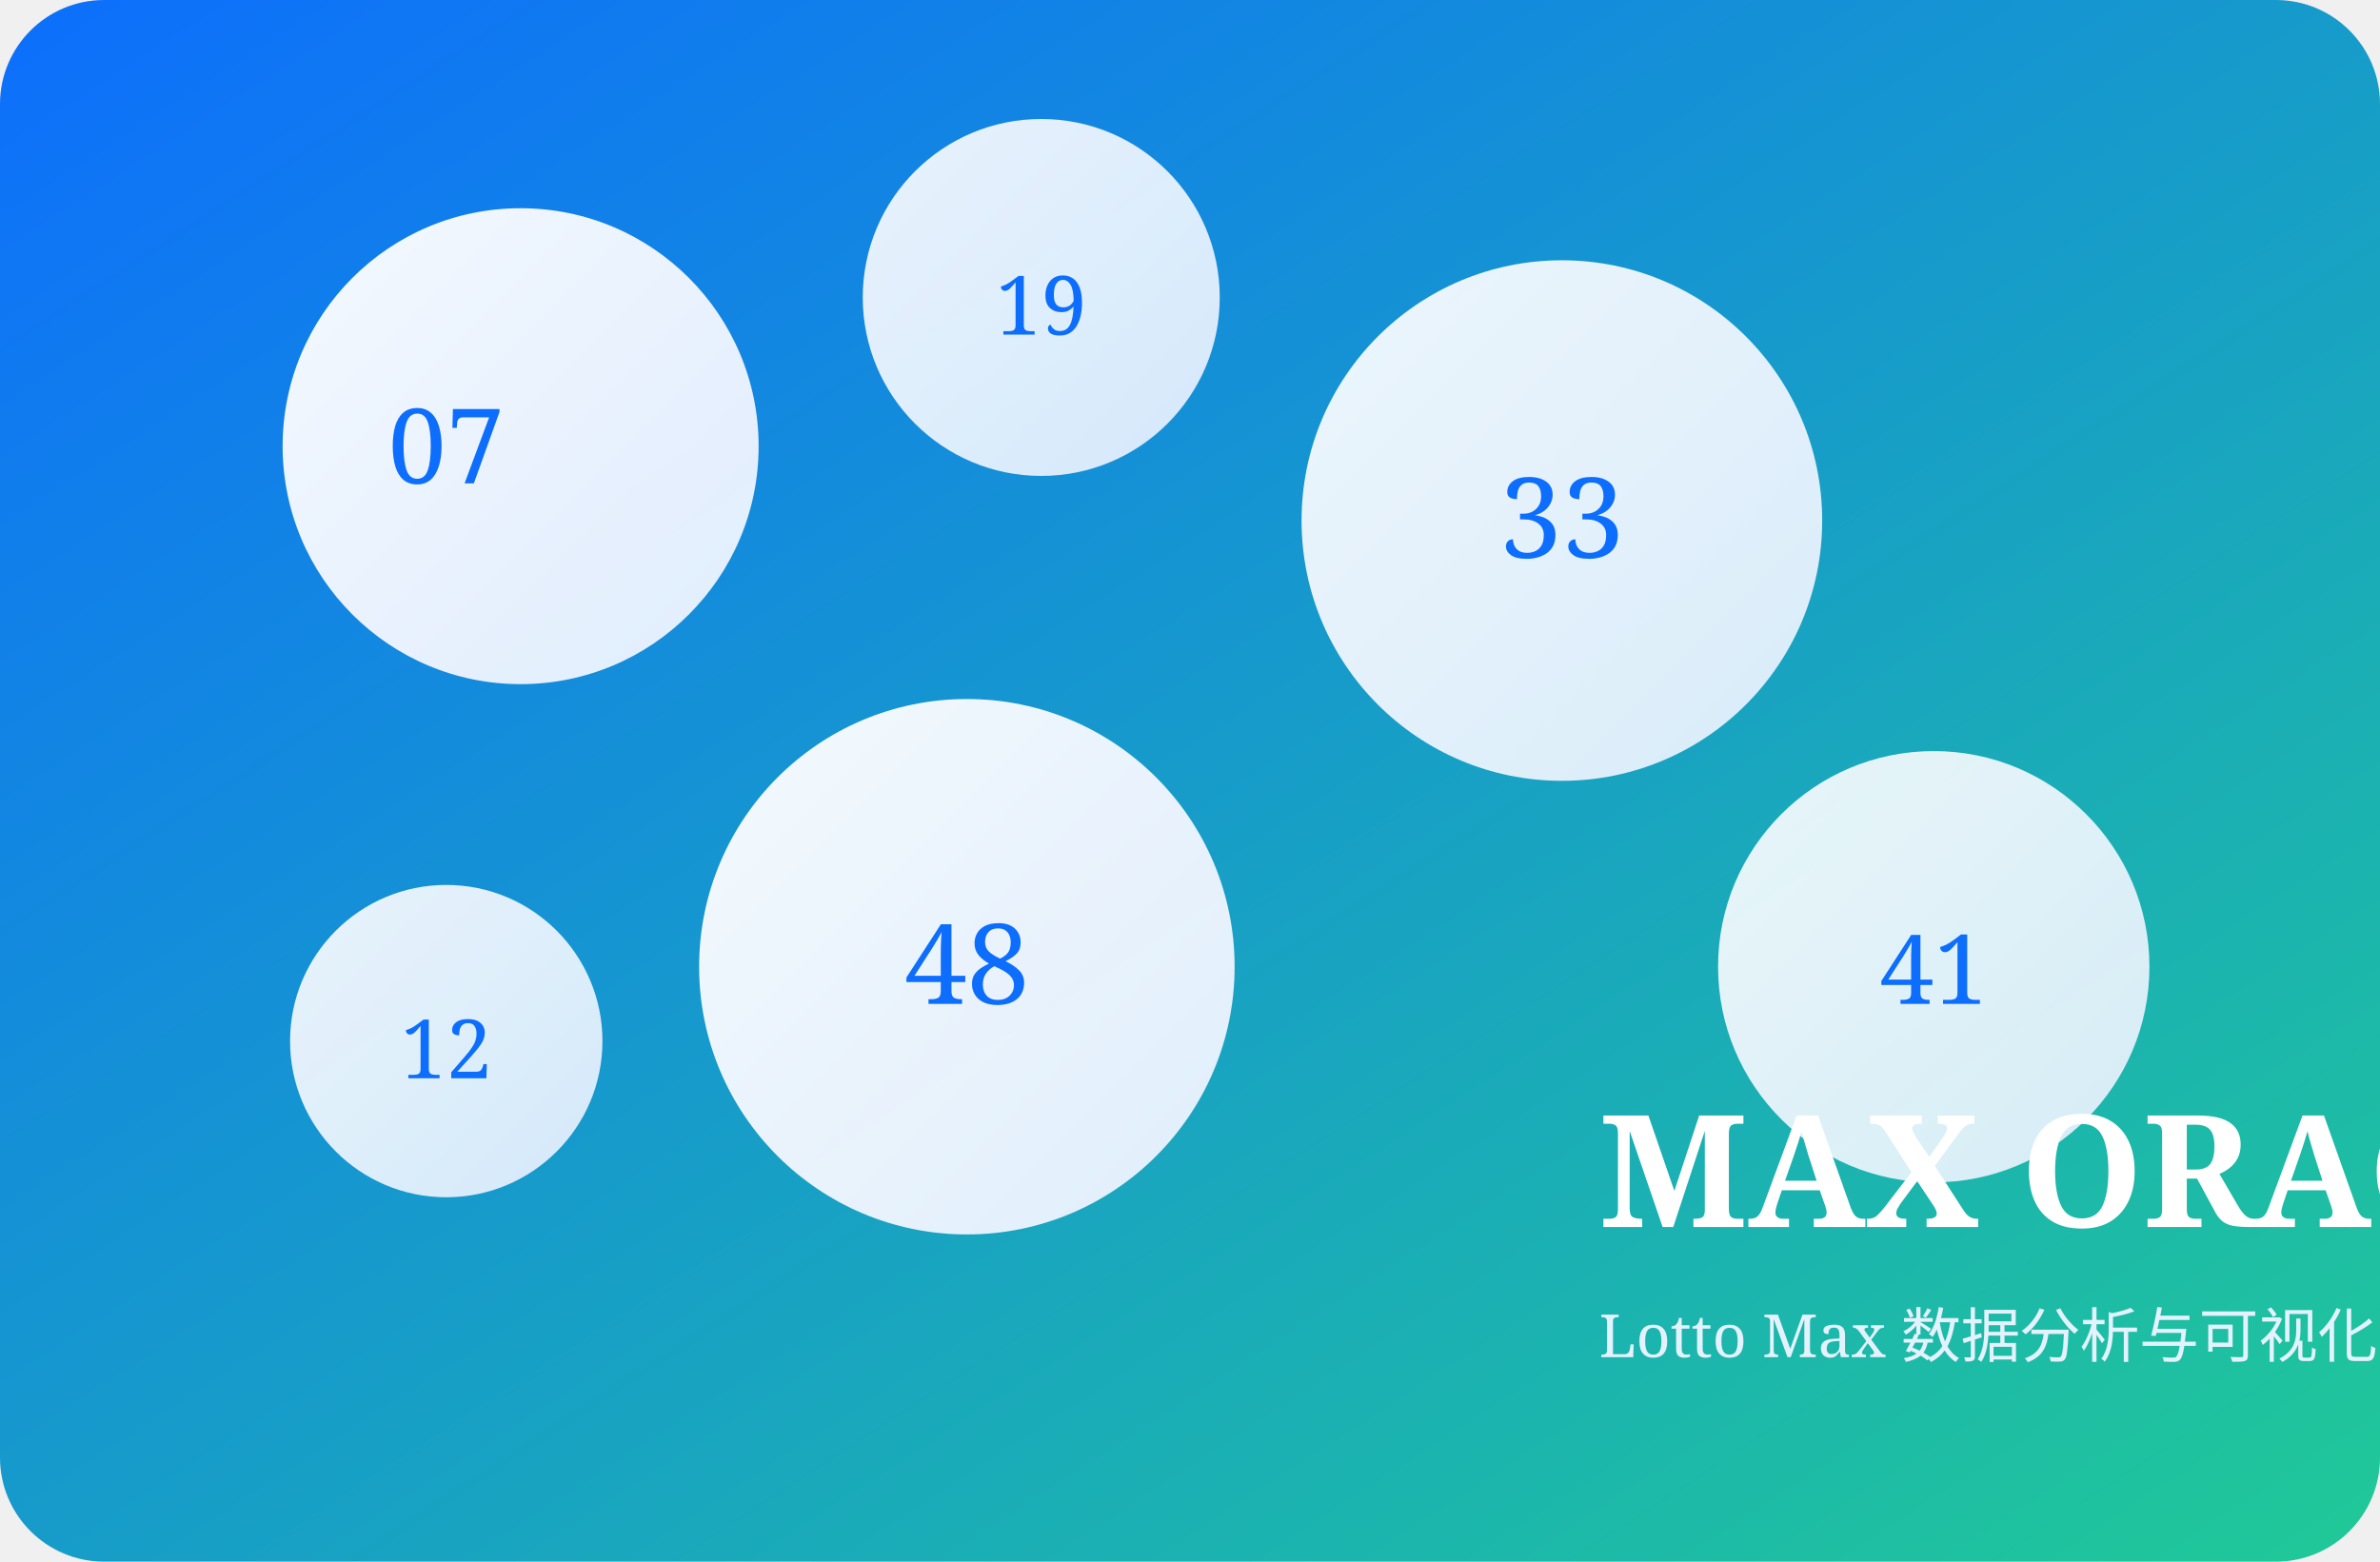
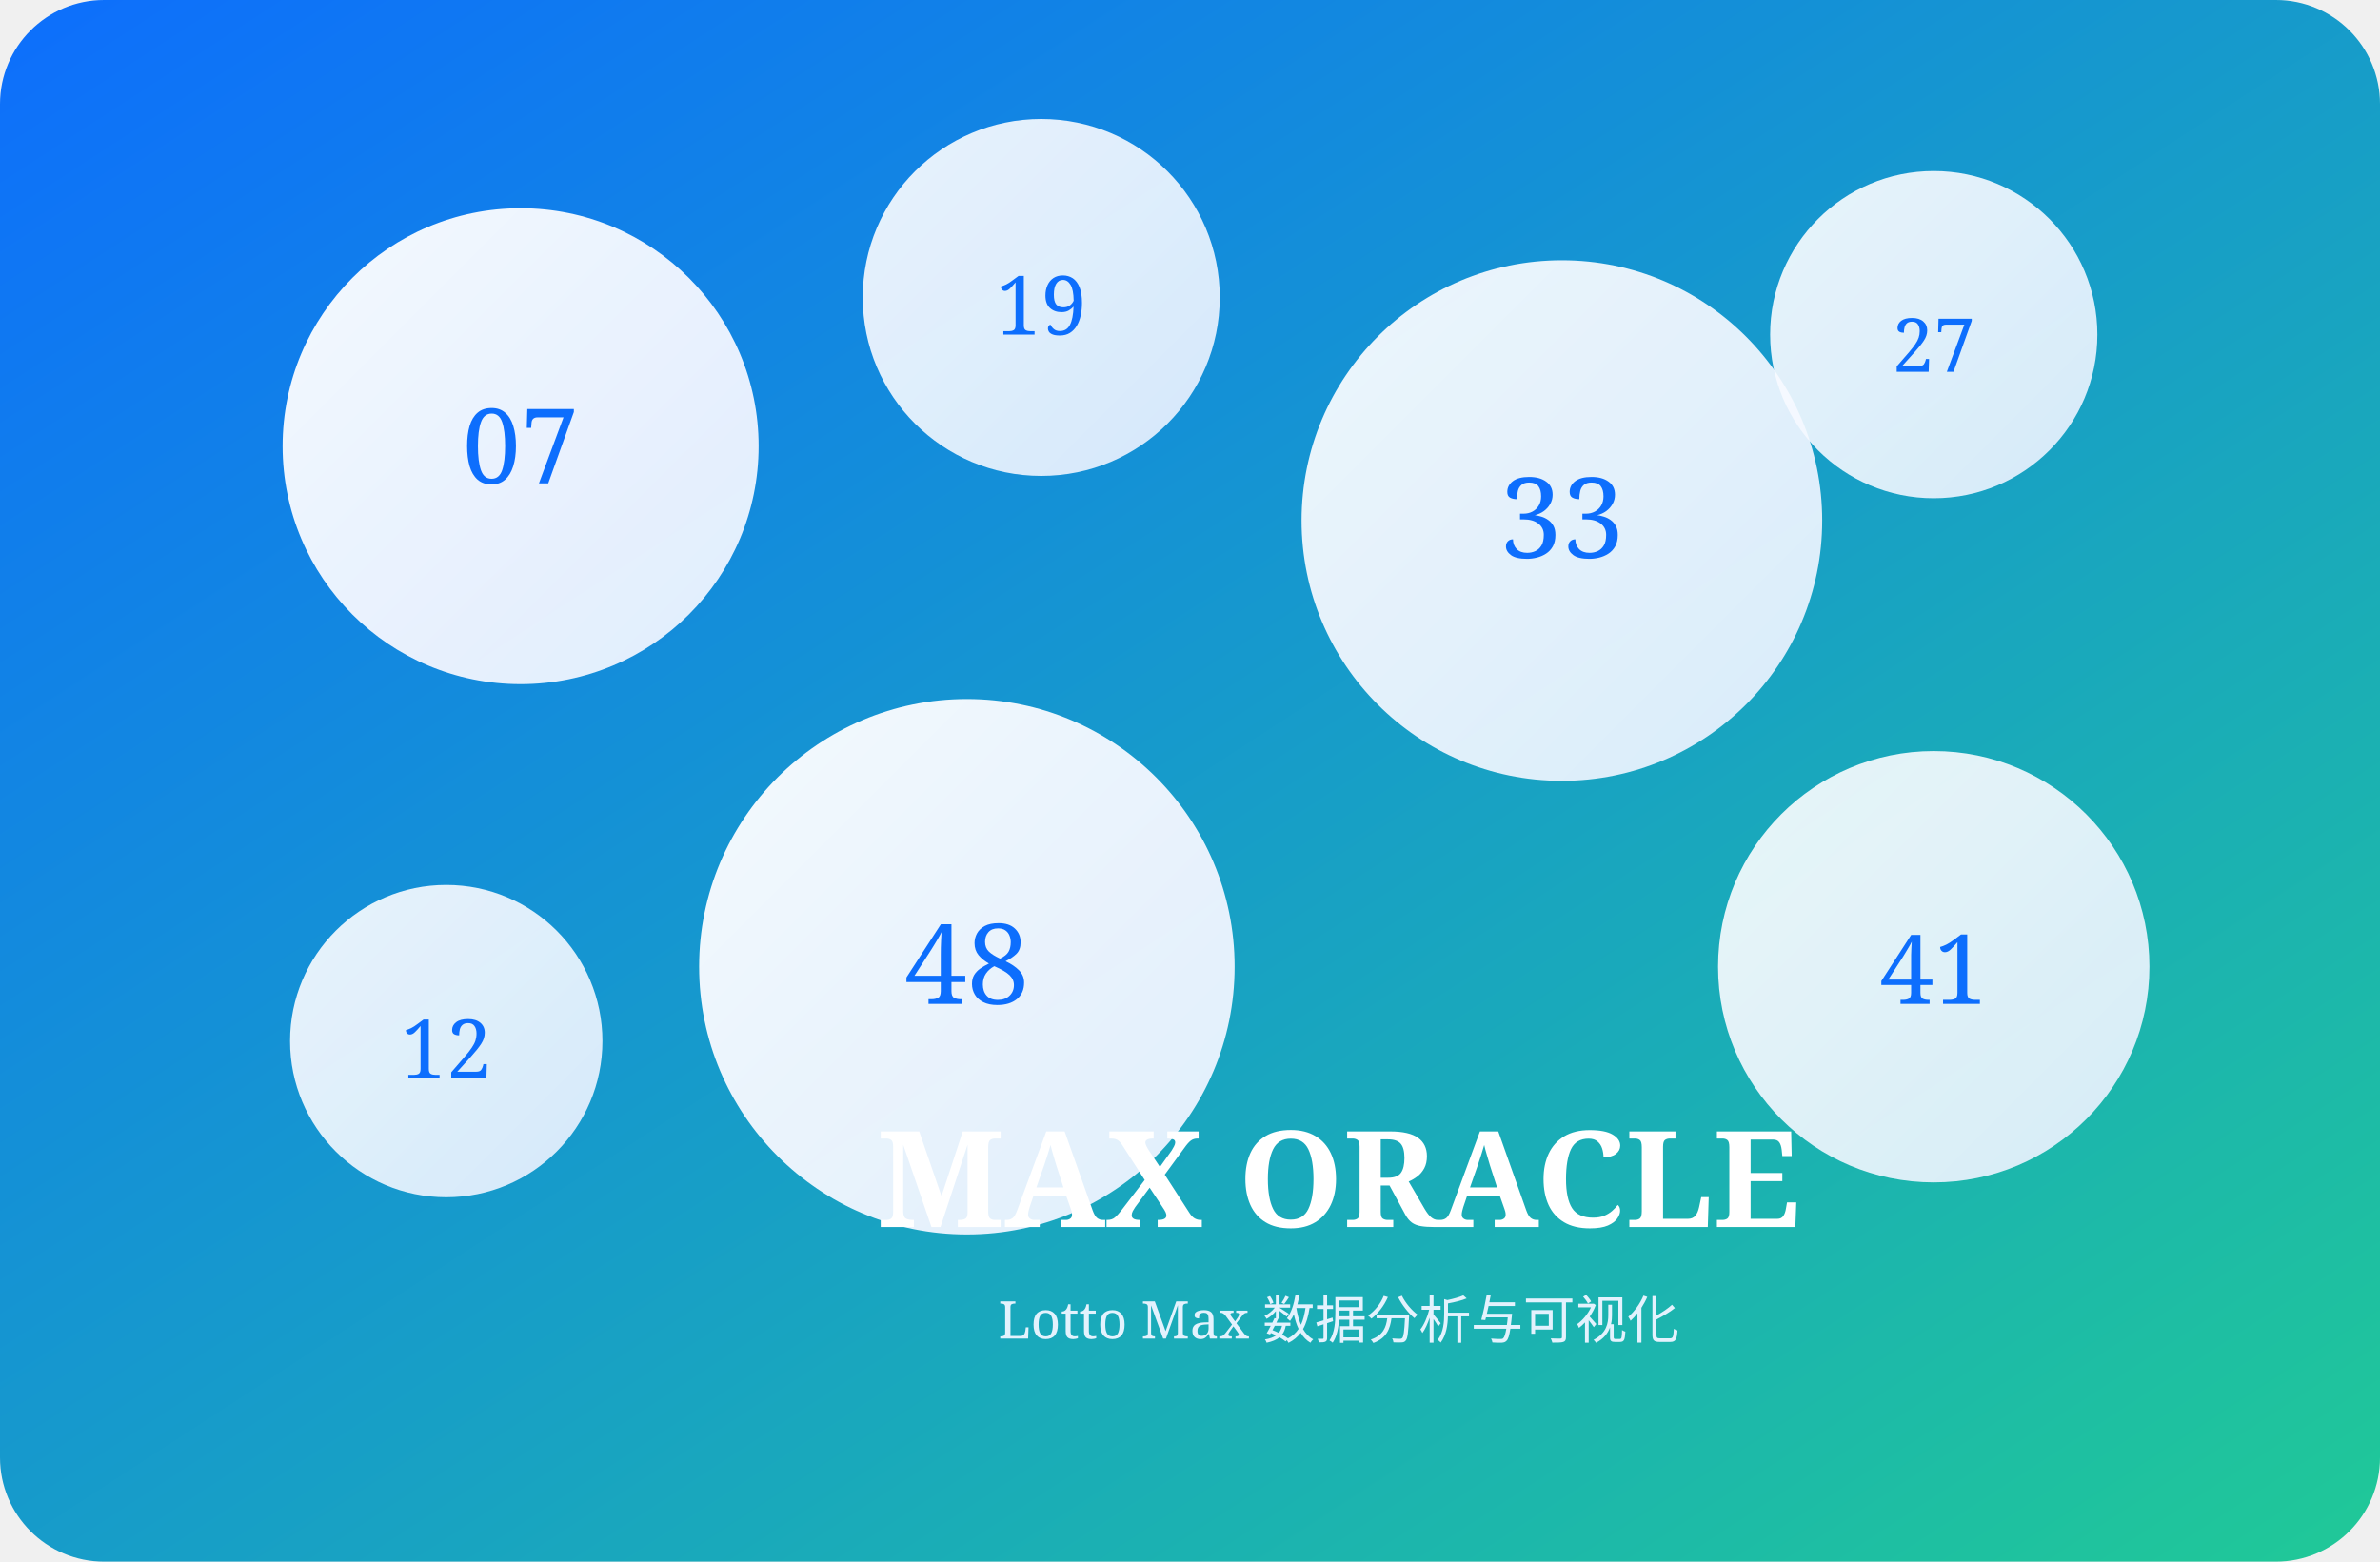
<svg xmlns="http://www.w3.org/2000/svg" width="640" height="420" viewBox="0 0 640 420" fill="none">
  <defs>
    <linearGradient id="bg" x1="0" y1="0" x2="1" y2="1">
      <stop offset="0%" stop-color="#0d6efd" />
      <stop offset="100%" stop-color="#20c997" />
    </linearGradient>
    <linearGradient id="ball" x1="0" y1="0" x2="1" y2="1">
      <stop offset="0%" stop-color="#ffffff" />
      <stop offset="100%" stop-color="#e9f1ff" />
    </linearGradient>
  </defs>
  <rect x="0" y="0" width="640" height="420" rx="28" fill="url(#bg)" />
  <circle cx="140" cy="120" r="64" fill="url(#ball)" opacity="0.95" />
  <circle cx="280" cy="80" r="48" fill="url(#ball)" opacity="0.9" />
  <circle cx="420" cy="140" r="70" fill="url(#ball)" opacity="0.92" />
+   <circle cx="520" cy="90" r="44" fill="url(#ball)" opacity="0.9" />
  <circle cx="520" cy="260" r="58" fill="url(#ball)" opacity="0.9" />
  <circle cx="260" cy="260" r="72" fill="url(#ball)" opacity="0.95" />
  <circle cx="120" cy="280" r="42" fill="url(#ball)" opacity="0.9" />
-   <text x="120" y="130" font-size="28" font-family="'Noto Serif SC', serif" fill="#0d6efd" text-anchor="middle">07</text>
+   <text x="140" y="130" font-size="28" font-family="'Noto Serif SC', serif" fill="#0d6efd" text-anchor="middle">07</text>
  <text x="280" y="90" font-size="22" font-family="'Noto Serif SC', serif" fill="#0d6efd" text-anchor="middle">19</text>
  <text x="420" y="150" font-size="30" font-family="'Noto Serif SC', serif" fill="#0d6efd" text-anchor="middle">33</text>
+   <text x="520" y="100" font-size="20" font-family="'Noto Serif SC', serif" fill="#0d6efd" text-anchor="middle">27</text>
  <text x="520" y="270" font-size="26" font-family="'Noto Serif SC', serif" fill="#0d6efd" text-anchor="middle">41</text>
  <text x="260" y="270" font-size="30" font-family="'Noto Serif SC', serif" fill="#0d6efd" text-anchor="middle">48</text>
  <text x="120" y="290" font-size="22" font-family="'Noto Serif SC', serif" fill="#0d6efd" text-anchor="middle">12</text>
-   <text x="430" y="330" font-size="42" font-family="'Noto Serif SC', serif" fill="#ffffff" font-weight="700">MAX ORACLE</text>
-   <text x="430" y="365" font-size="16" font-family="'Noto Serif SC', serif" fill="#e3f2fd">Lotto Max 数据分析与可视化</text>
+   <text x="360" y="330" font-size="36" font-family="'Noto Serif SC', serif" fill="#ffffff" font-weight="700" text-anchor="middle">MAX ORACLE</text>
+   <text x="360" y="360" font-size="14" font-family="'Noto Serif SC', serif" fill="#e3f2fd" text-anchor="middle">Lotto Max 数据分析与可视化</text>
</svg>
